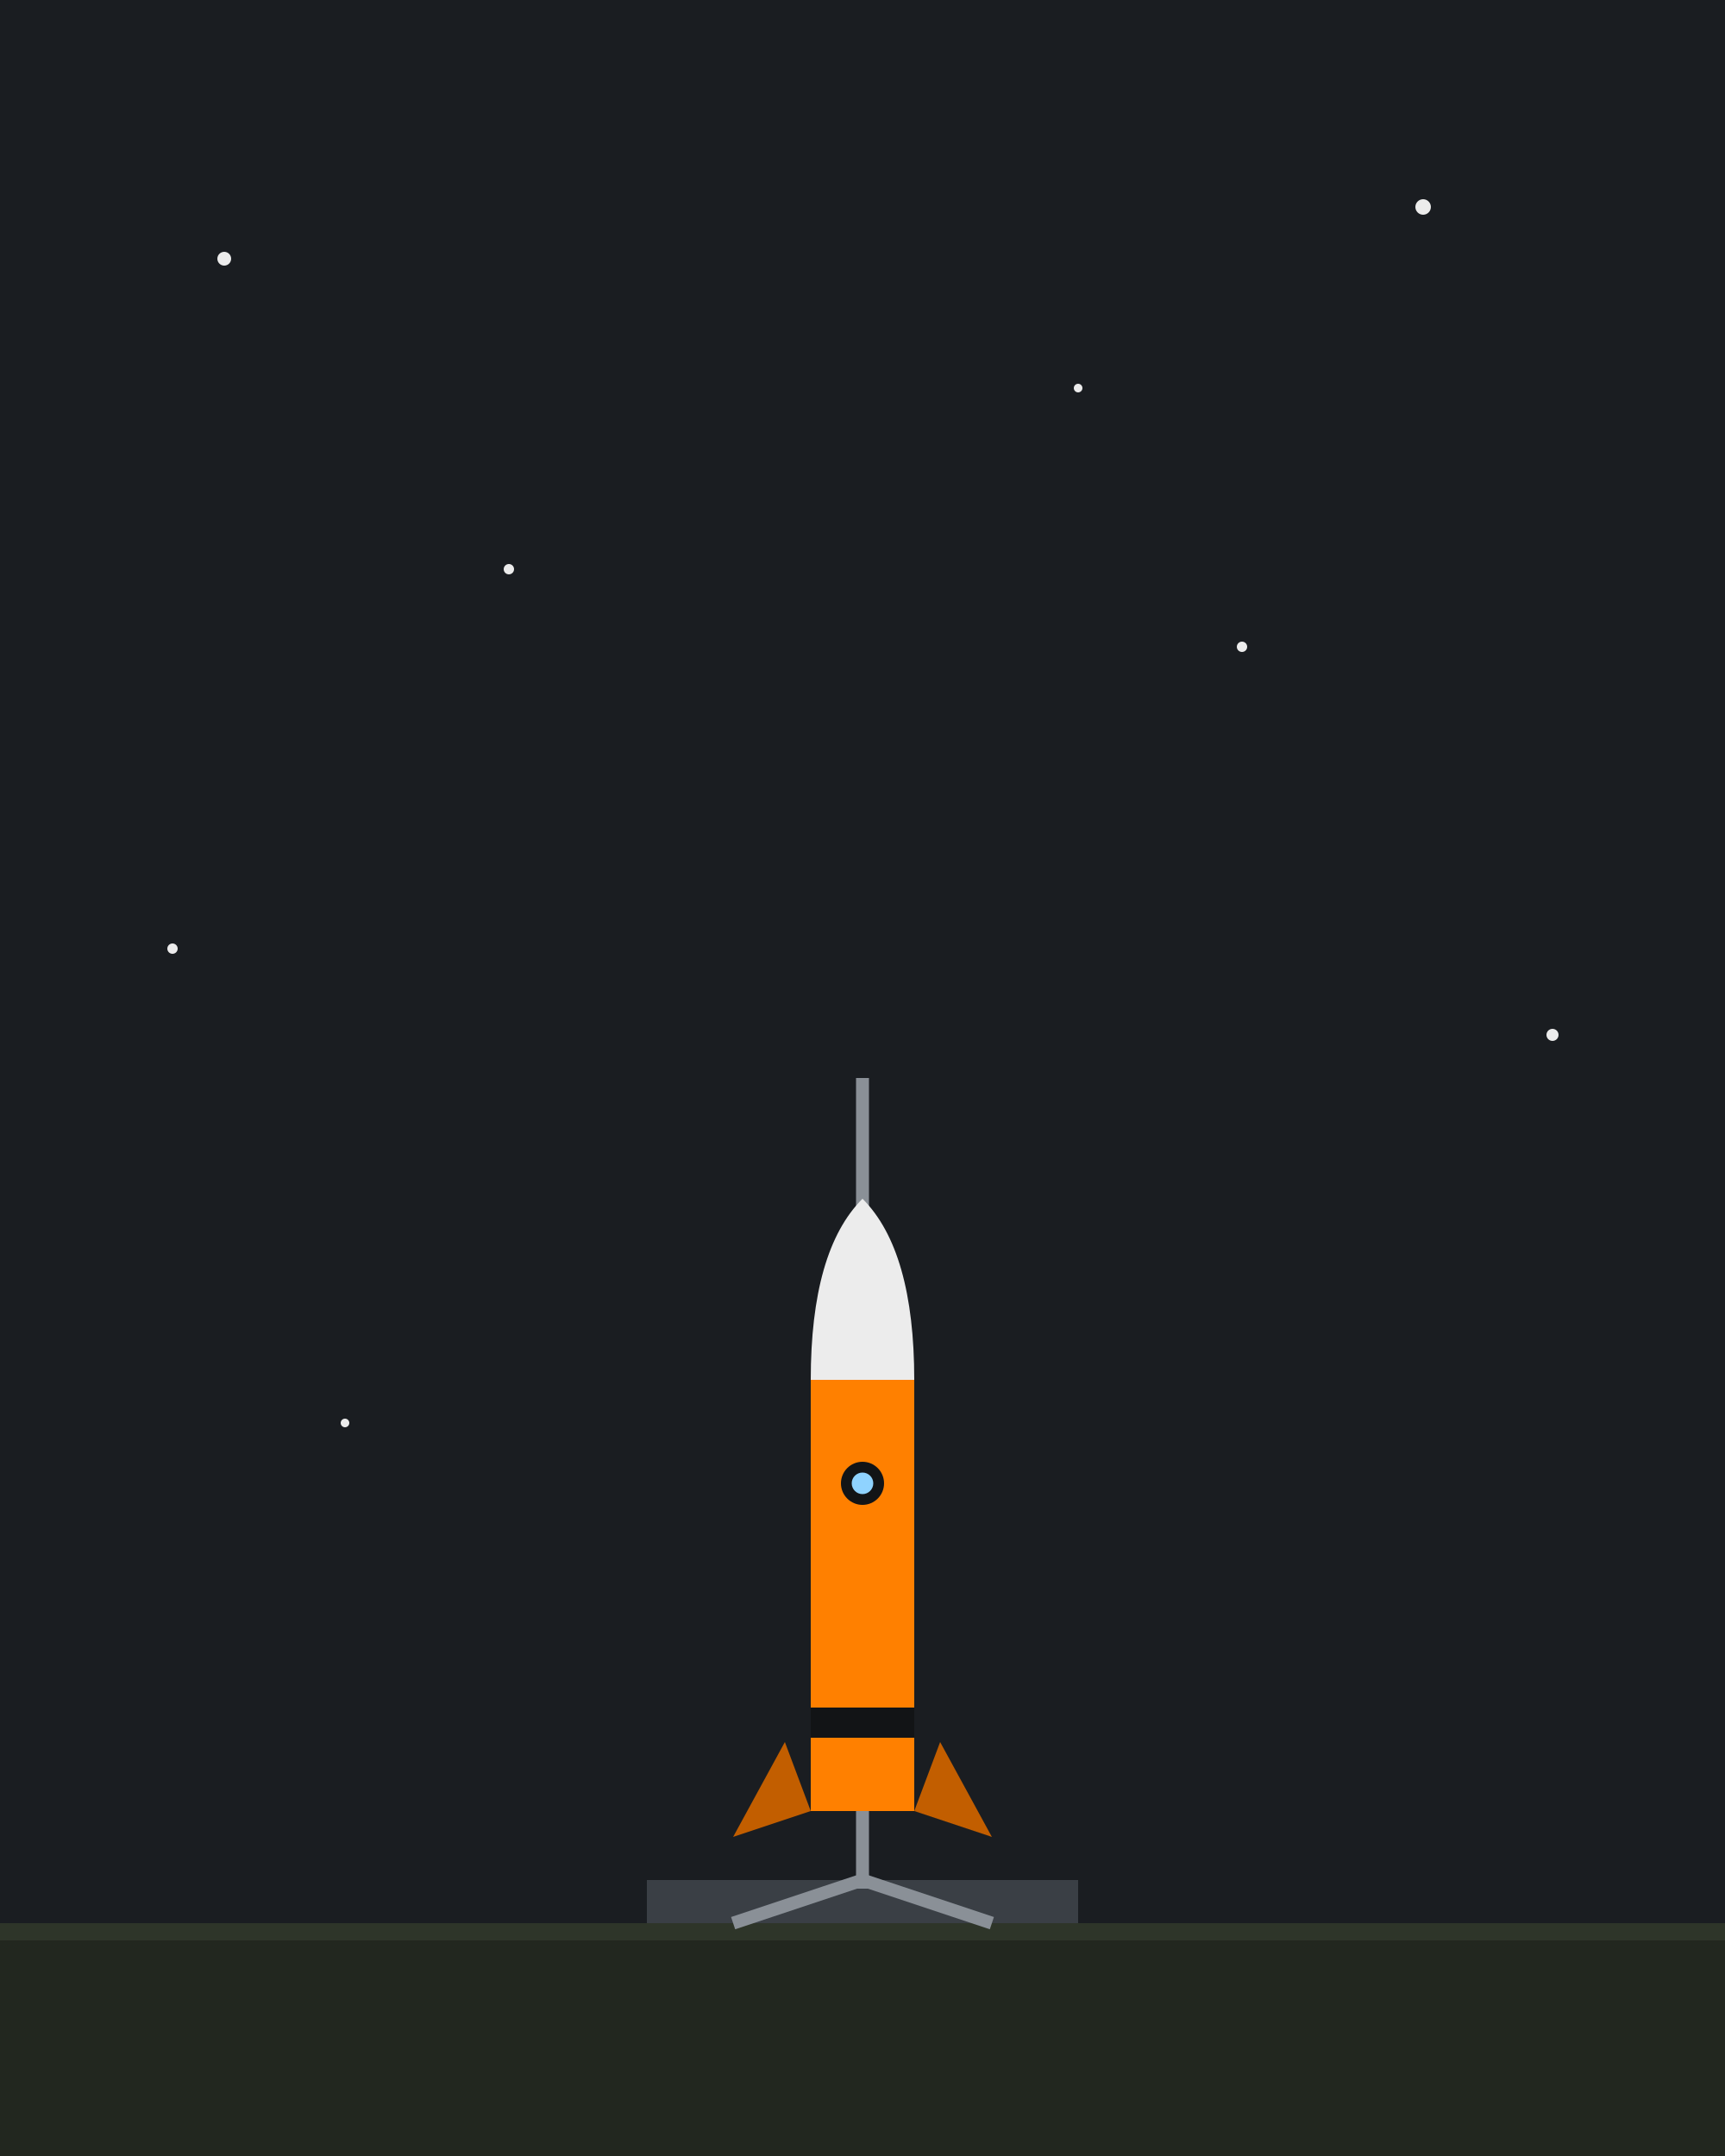
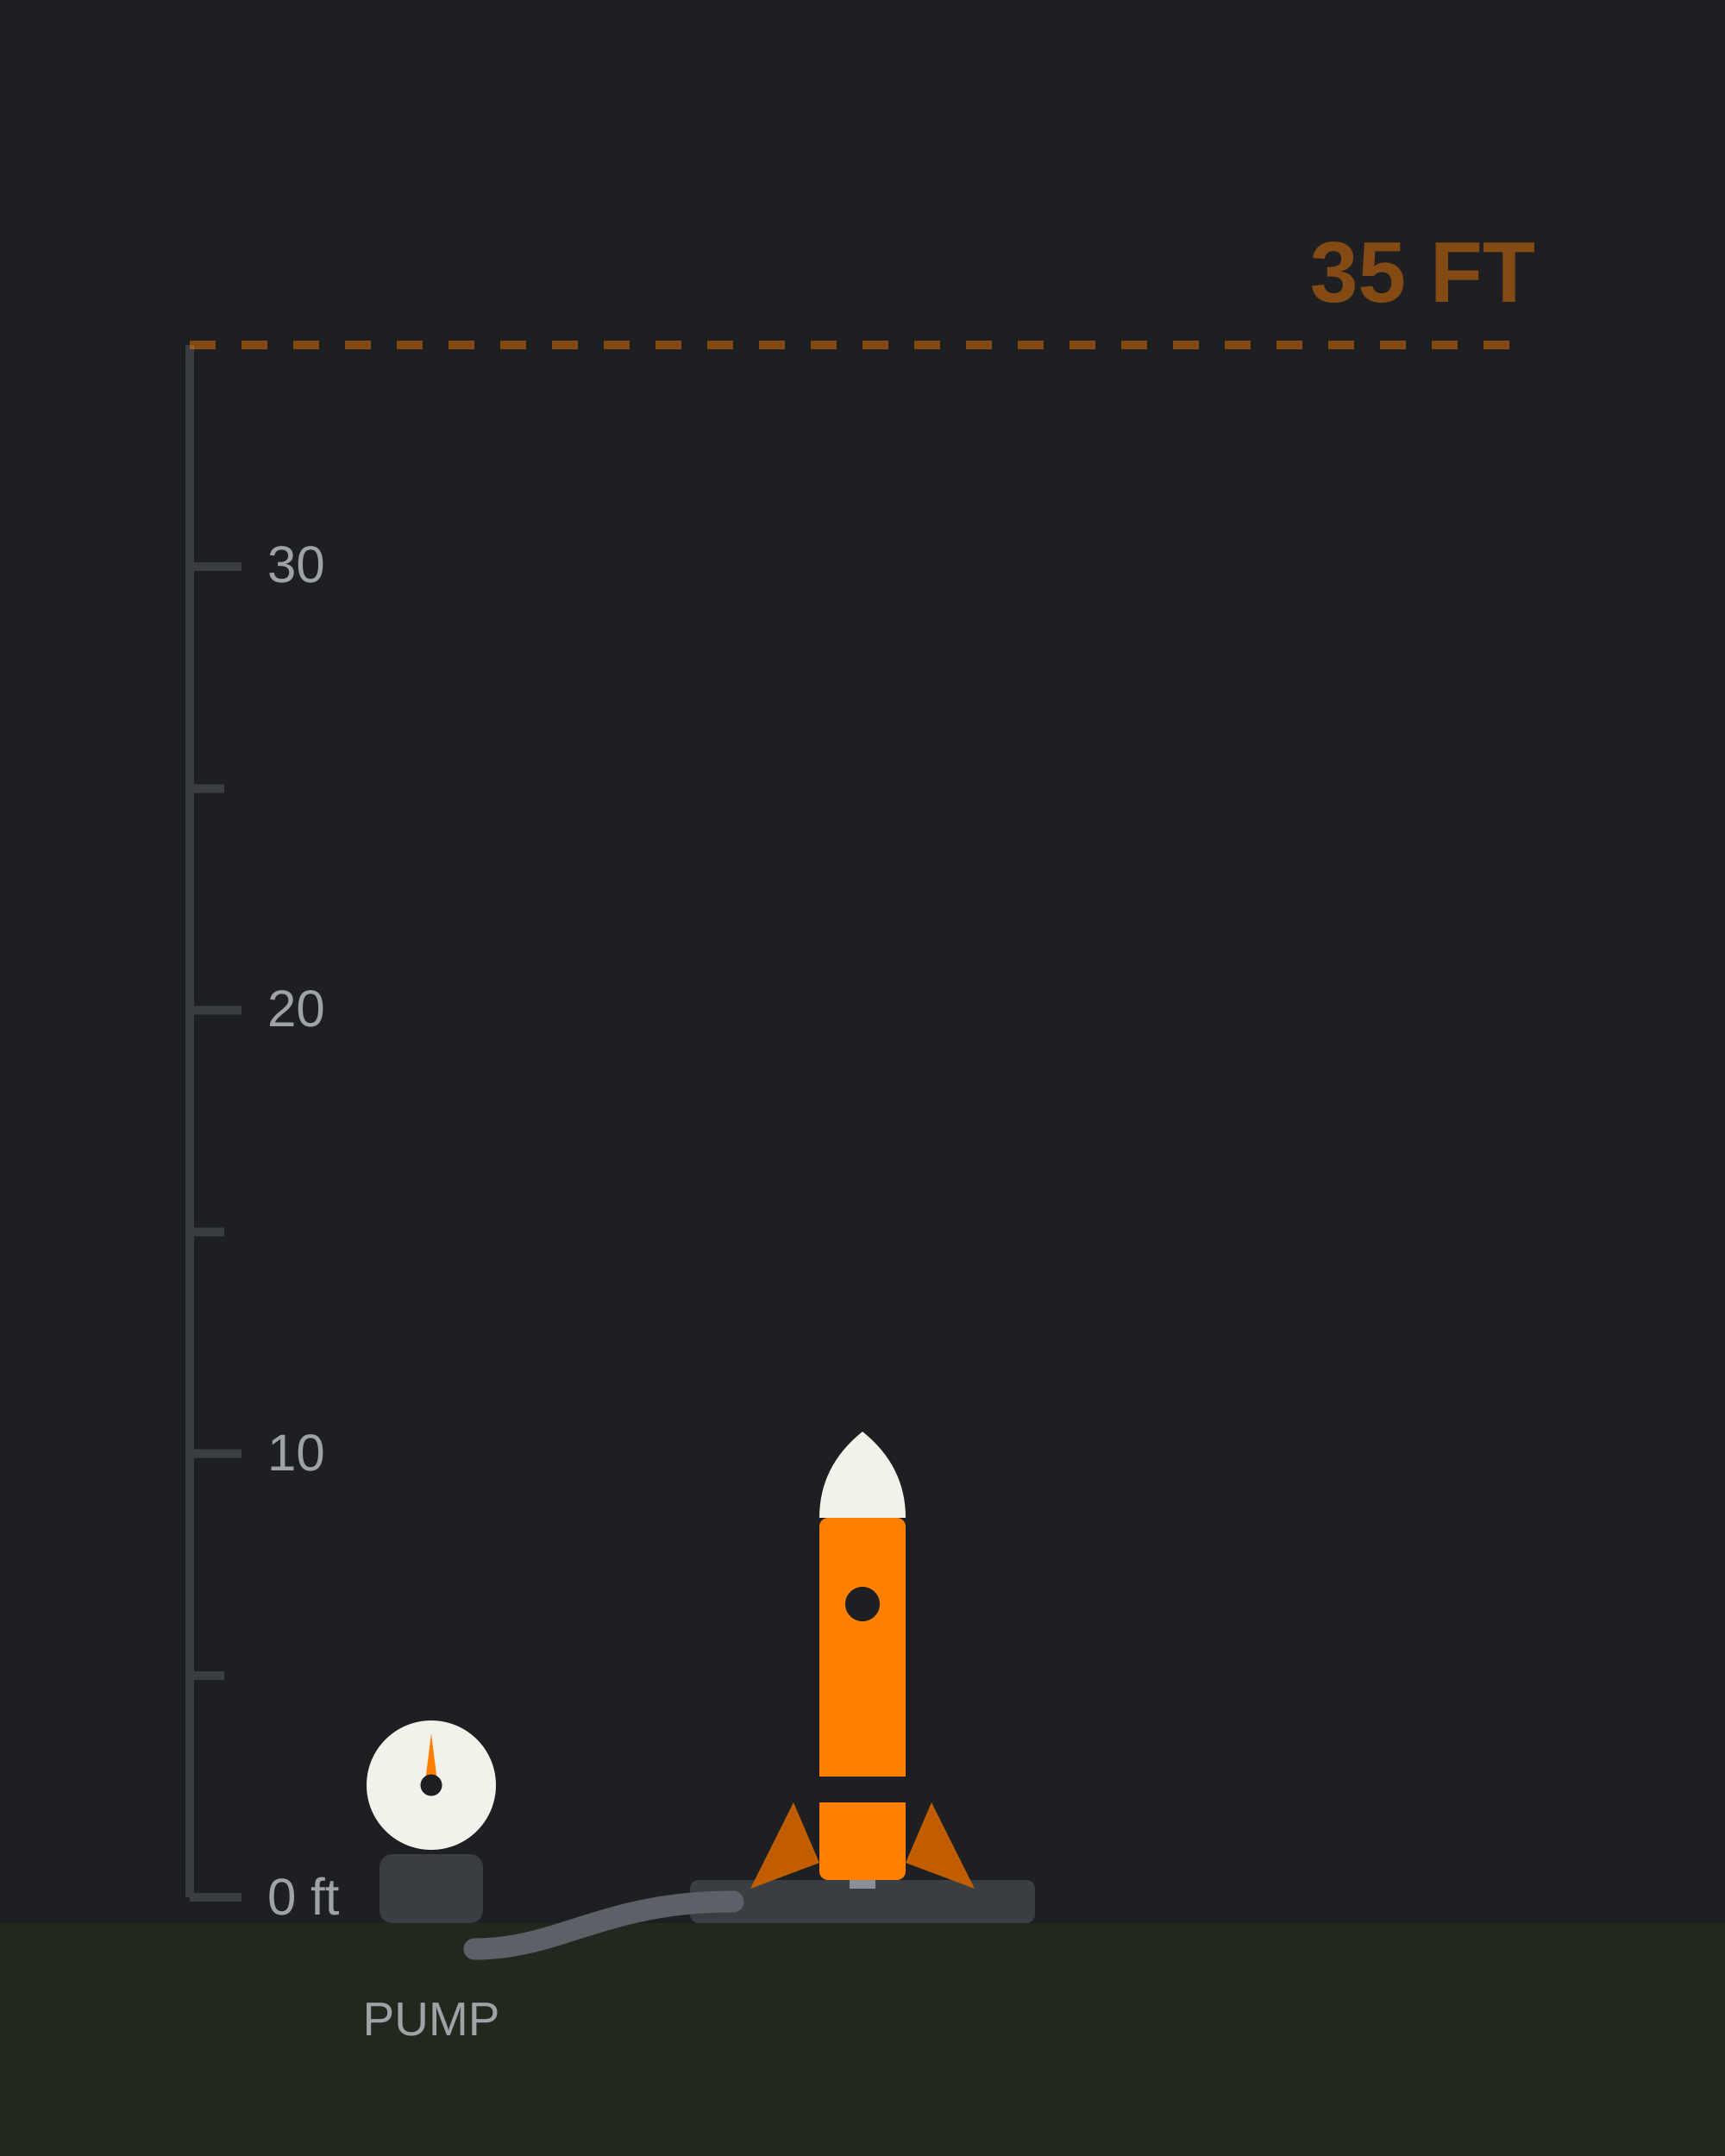
- <svg xmlns="http://www.w3.org/2000/svg" viewBox="0 0 400 500" role="img" aria-label="A papaya model rocket lifting off its launch rail">
+ <svg xmlns="http://www.w3.org/2000/svg" viewBox="0 0 400 500" role="img" aria-label="An air-powered rocket launching about 35 feet into the air">
  <style>
-     .rocket { animation: climb 6s infinite; }
-     .flame { transform-box: fill-box; transform-origin: 50% 0; opacity: 0; animation: burn 6s infinite; }
-     .flicker { transform-box: fill-box; transform-origin: 50% 0; animation: flicker .12s infinite alternate; }
-     .trail { transform-box: fill-box; transform-origin: 50% 100%; transform: scaleY(0); animation: trail 6s infinite; }
-     .puff { transform-box: fill-box; transform-origin: 50% 50%; opacity: 0; animation: puff 6s infinite; }
-     .puff:nth-of-type(2) { animation-delay: .08s; }
-     .puff:nth-of-type(3) { animation-delay: .16s; }
-     .puff:nth-of-type(4) { animation-delay: .24s; }
-     .puff:nth-of-type(5) { animation-delay: .32s; }
-     .star { animation: twinkle 3s infinite alternate; }
-     .star:nth-child(2n) { animation-delay: 1.4s; }
+     .rocket { animation: climb 6.5s infinite; }
+     .trail { transform-box: fill-box; transform-origin: 50% 100%; transform: scaleY(0); animation: trail 6.5s infinite; }
+     .burst { transform-box: fill-box; transform-origin: 50% 50%; opacity: 0; animation: burst 6.5s infinite; }
+     .burst:nth-of-type(2) { animation-delay: .05s; }
+     .burst:nth-of-type(3) { animation-delay: .1s; }
+     .burst:nth-of-type(4) { animation-delay: .15s; }
+     .whoosh { opacity: 0; animation: whoosh 6.5s infinite; }
+     .apex { opacity: .45; animation: apex 6.5s infinite; }
+     .gauge { transform-box: fill-box; transform-origin: 50% 100%; animation: gauge 6.5s infinite; }

    @keyframes climb {
      0% { transform: translateY(0); opacity: 0; }
-       6%, 26% { transform: translateY(0); opacity: 1; animation-timing-function: cubic-bezier(.55, 0, .9, .55); }
-       72% { transform: translateY(-480px); opacity: 1; }
-       100% { transform: translateY(-480px); opacity: 0; }
+       5%, 22% { transform: translateY(0); opacity: 1; animation-timing-function: cubic-bezier(.2, .7, .3, 1); }
+       52% { transform: translateY(-252px); opacity: 1; }
+       64% { transform: translateY(-252px); opacity: 1; }
+       74%, 100% { transform: translateY(-252px); opacity: 0; }
    }
-     @keyframes burn {
-       0%, 20% { opacity: 0; transform: scaleY(.2); }
-       24% { opacity: 1; transform: scaleY(1); }
-       72% { opacity: 1; transform: scaleY(1.3); }
-       74%, 100% { opacity: 0; }
+     @keyframes trail {
+       0%, 22% { transform: scaleY(0); opacity: .35; animation-timing-function: cubic-bezier(.2, .7, .3, 1); }
+       52% { transform: scaleY(1); opacity: .35; }
+       74%, 100% { transform: scaleY(1); opacity: 0; }
    }
-     @keyframes flicker { from { transform: scaleY(.85) scaleX(.95); } to { transform: scaleY(1.12) scaleX(1.05); } }
-     @keyframes trail {
-       0%, 26% { transform: scaleY(0); opacity: .55; animation-timing-function: cubic-bezier(.55, 0, .9, .55); }
-       72% { transform: scaleY(1); opacity: .55; }
-       96%, 100% { transform: scaleY(1); opacity: 0; }
+     @keyframes burst {
+       0%, 21% { opacity: 0; transform: scale(.2); }
+       25% { opacity: .9; transform: scale(1); }
+       45% { opacity: .4; transform: scale(2); }
+       60%, 100% { opacity: 0; transform: scale(2.4); }
    }
-     @keyframes puff {
-       0%, 20% { opacity: 0; transform: scale(.2); }
-       26% { opacity: .9; transform: scale(1); }
-       60% { opacity: .5; transform: scale(2.1); }
-       90%, 100% { opacity: 0; transform: scale(2.6); }
+     @keyframes whoosh { 0%, 21% { opacity: 0; } 24% { opacity: 1; } 34%, 100% { opacity: 0; } }
+     @keyframes apex { 0%, 48% { opacity: .45; } 52%, 64% { opacity: 1; } 74%, 100% { opacity: .45; } }
+     @keyframes gauge {
+       0%, 4% { transform: rotate(-70deg); }
+       20% { transform: rotate(60deg); }
+       23%, 100% { transform: rotate(-70deg); }
    }
-     @keyframes twinkle { from { opacity: .25; } to { opacity: .8; } }
- 
    @media (prefers-reduced-motion: reduce) {
-       .rocket, .flame, .flicker, .trail, .puff, .star { animation: none; }
+       .rocket, .trail, .burst, .whoosh, .apex, .gauge { animation: none; }
      .rocket { opacity: 1; }
    }
  </style>
-   <rect width="400" height="500" fill="#1a1d21" />
-   <g fill="#ececec">
-     <circle class="star" cx="52" cy="60" r="1.6" />
-     <circle class="star" cx="118" cy="132" r="1.2" />
-     <circle class="star" cx="330" cy="48" r="1.8" />
-     <circle class="star" cx="288" cy="150" r="1.2" />
-     <circle class="star" cx="360" cy="240" r="1.4" />
-     <circle class="star" cx="40" cy="220" r="1.2" />
-     <circle class="star" cx="250" cy="90" r="1" />
-     <circle class="star" cx="80" cy="330" r="1" />
+   <rect width="400" height="500" fill="#1d1f22" />
+   <g font-family="Arial, Helvetica, sans-serif" font-size="12" fill="#9fa3a8">
+     <g stroke="#3a3e43" stroke-width="2">
+       <path d="M44 440 V80" />
+       <path d="M44 440 H56 M44 388.6 H52 M44 337.1 H56 M44 285.7 H52 M44 234.3 H56 M44 182.9 H52 M44 131.4 H56" />
+     </g>
+     <text x="62" y="444">0 ft</text>
+     <text x="62" y="341">10</text>
+     <text x="62" y="238">20</text>
+     <text x="62" y="135">30</text>
  </g>
-   <rect y="446" width="400" height="54" fill="#22271f" />
-   <rect y="446" width="400" height="4" fill="#2e3529" />
-   <rect class="trail" x="193" y="-60" width="14" height="500" rx="7" fill="#cfd3d7" />
-   <rect x="150" y="436" width="100" height="10" fill="#3a3f45" />
-   <rect x="198.5" y="250" width="3" height="188" fill="#8a9097" />
-   <path d="M200 436 L170 446 M200 436 L230 446" stroke="#8a9097" stroke-width="3" />
+   <g class="apex">
+     <path d="M44 80 H356" stroke="#ff8000" stroke-width="2" stroke-dasharray="6 6" />
+     <text x="356" y="70" text-anchor="end" font-family="Arial Black, Arial, sans-serif" font-weight="900" font-size="20" fill="#ff8000">35 FT</text>
+   </g>
+   <rect y="446" width="400" height="54" fill="#23281f" />
+   <rect class="trail" x="196" y="188" width="8" height="252" rx="4" fill="#cfd3d7" />
+   <rect x="160" y="436" width="80" height="10" rx="2" fill="#3a3e43" />
+   <rect x="197" y="380" width="6" height="58" fill="#8a9097" />
+   <path d="M170 441 C140 441 130 452 110 452" fill="none" stroke="#5d6066" stroke-width="5" stroke-linecap="round" />
+   <rect x="88" y="430" width="24" height="16" rx="3" fill="#3a3e43" />
+   <circle cx="100" cy="414" r="15" fill="#f2f1ea" />
+   <path class="gauge" d="M98.5 414 L100 402 L101.5 414 Z" fill="#ff8000" />
+   <circle cx="100" cy="414" r="2.5" fill="#1d1f22" />
+   <text x="100" y="472" text-anchor="middle" font-family="Arial, Helvetica, sans-serif" font-size="11" fill="#9fa3a8">PUMP</text>
  <g class="rocket">
-     <g class="flame">
-       <g class="flicker">
-         <path d="M188 420 Q200 492 212 420 Z" fill="#ffd166" />
-         <path d="M193 420 Q200 470 207 420 Z" fill="#ff8000" />
-       </g>
-     </g>
-     <path d="M182 404 L170 426 L188 420 Z" fill="#c25e00" />
-     <path d="M218 404 L230 426 L212 420 Z" fill="#c25e00" />
-     <rect x="188" y="320" width="24" height="100" fill="#ff8000" />
-     <rect x="188" y="396" width="24" height="7" fill="#121416" />
-     <path d="M188 320 Q188 290 200 278 Q212 290 212 320 Z" fill="#ececec" />
-     <circle cx="200" cy="344" r="5" fill="#121416" />
-     <circle cx="200" cy="344" r="2.5" fill="#8fd3ff" />
+     <path d="M184 418 L174 438 L190 432 Z" fill="#c25e00" />
+     <path d="M216 418 L226 438 L210 432 Z" fill="#c25e00" />
+     <rect x="190" y="352" width="20" height="84" rx="2" fill="#ff8000" />
+     <rect x="190" y="412" width="20" height="6" fill="#1d1f22" />
+     <path d="M190 352 Q190 340 200 332 Q210 340 210 352 Z" fill="#f2f1ea" />
+     <circle cx="200" cy="372" r="4" fill="#1d1f22" />
  </g>
  <g fill="#cfd3d7">
-     <circle class="puff" cx="176" cy="438" r="14" />
-     <circle class="puff" cx="224" cy="438" r="14" />
-     <circle class="puff" cx="200" cy="442" r="16" />
-     <circle class="puff" cx="154" cy="444" r="11" />
-     <circle class="puff" cx="246" cy="444" r="11" />
+     <circle class="burst" cx="186" cy="438" r="11" />
+     <circle class="burst" cx="214" cy="438" r="11" />
+     <circle class="burst" cx="200" cy="442" r="13" />
+     <circle class="burst" cx="200" cy="430" r="9" />
+   </g>
+   <g class="whoosh" stroke="#f2f1ea" stroke-width="3" stroke-linecap="round">
+     <path d="M168 414 L156 396" />
+     <path d="M232 414 L244 396" />
+     <path d="M176 400 L170 384" />
+     <path d="M224 400 L230 384" />
  </g>
</svg>
